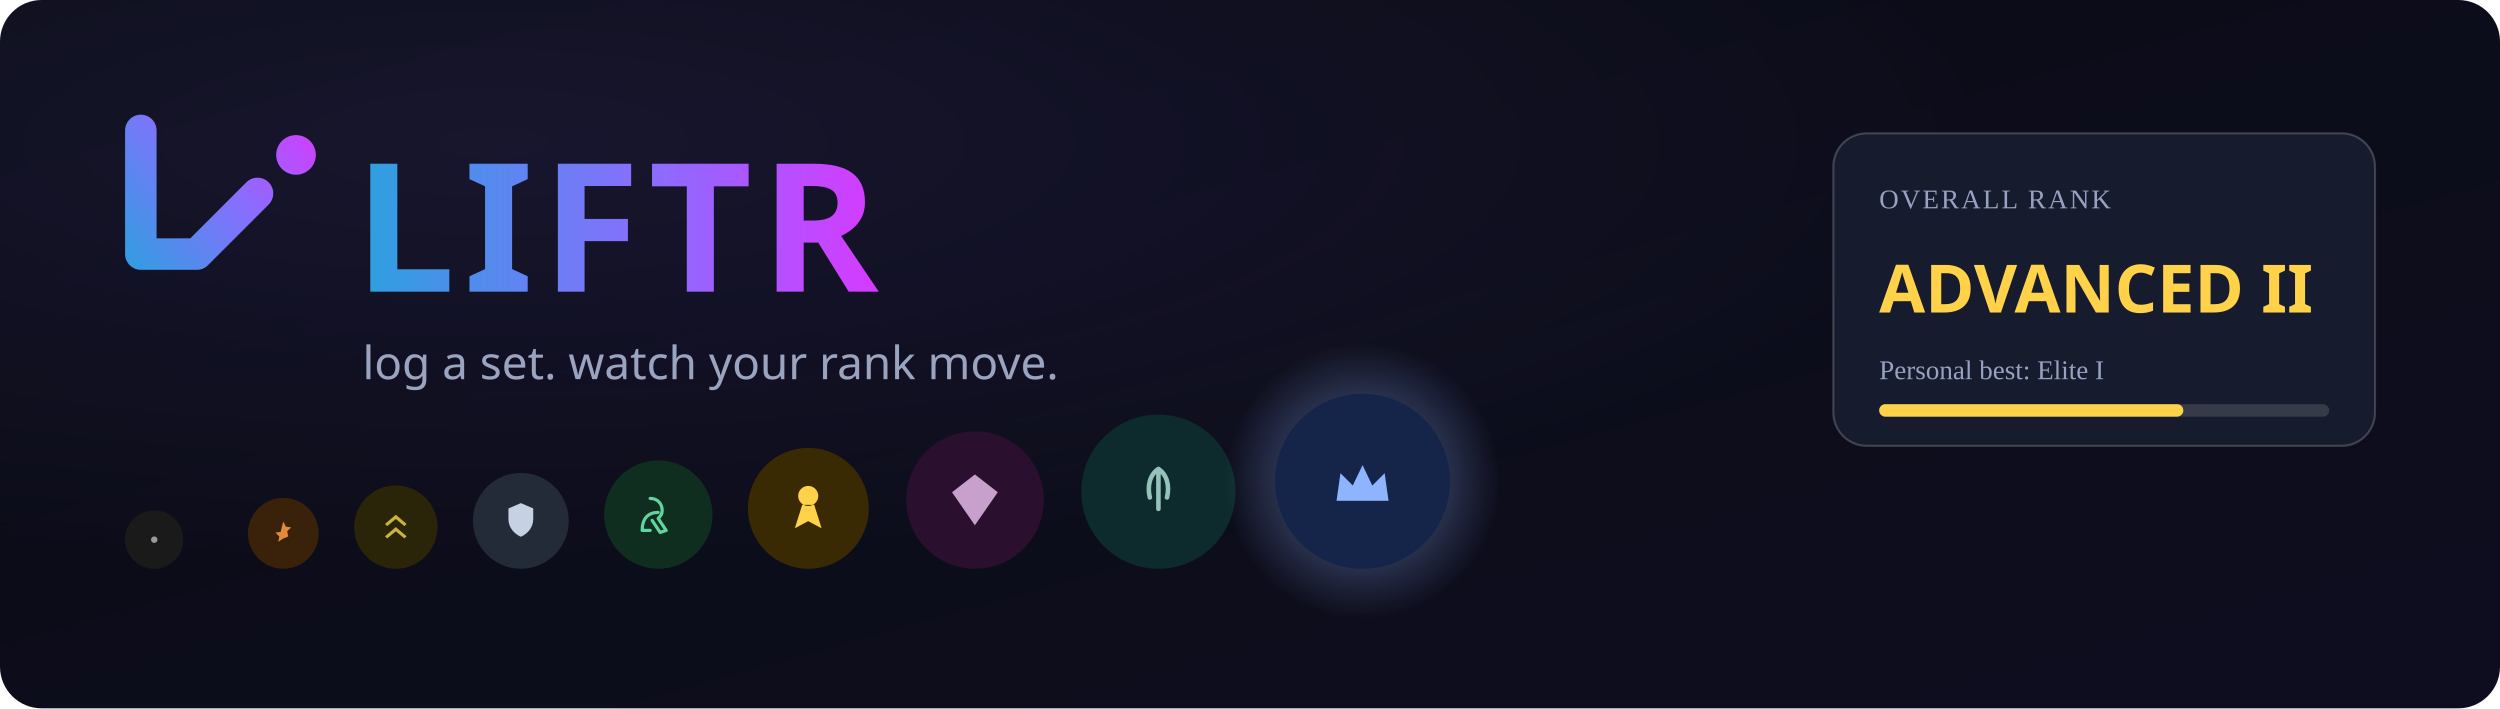
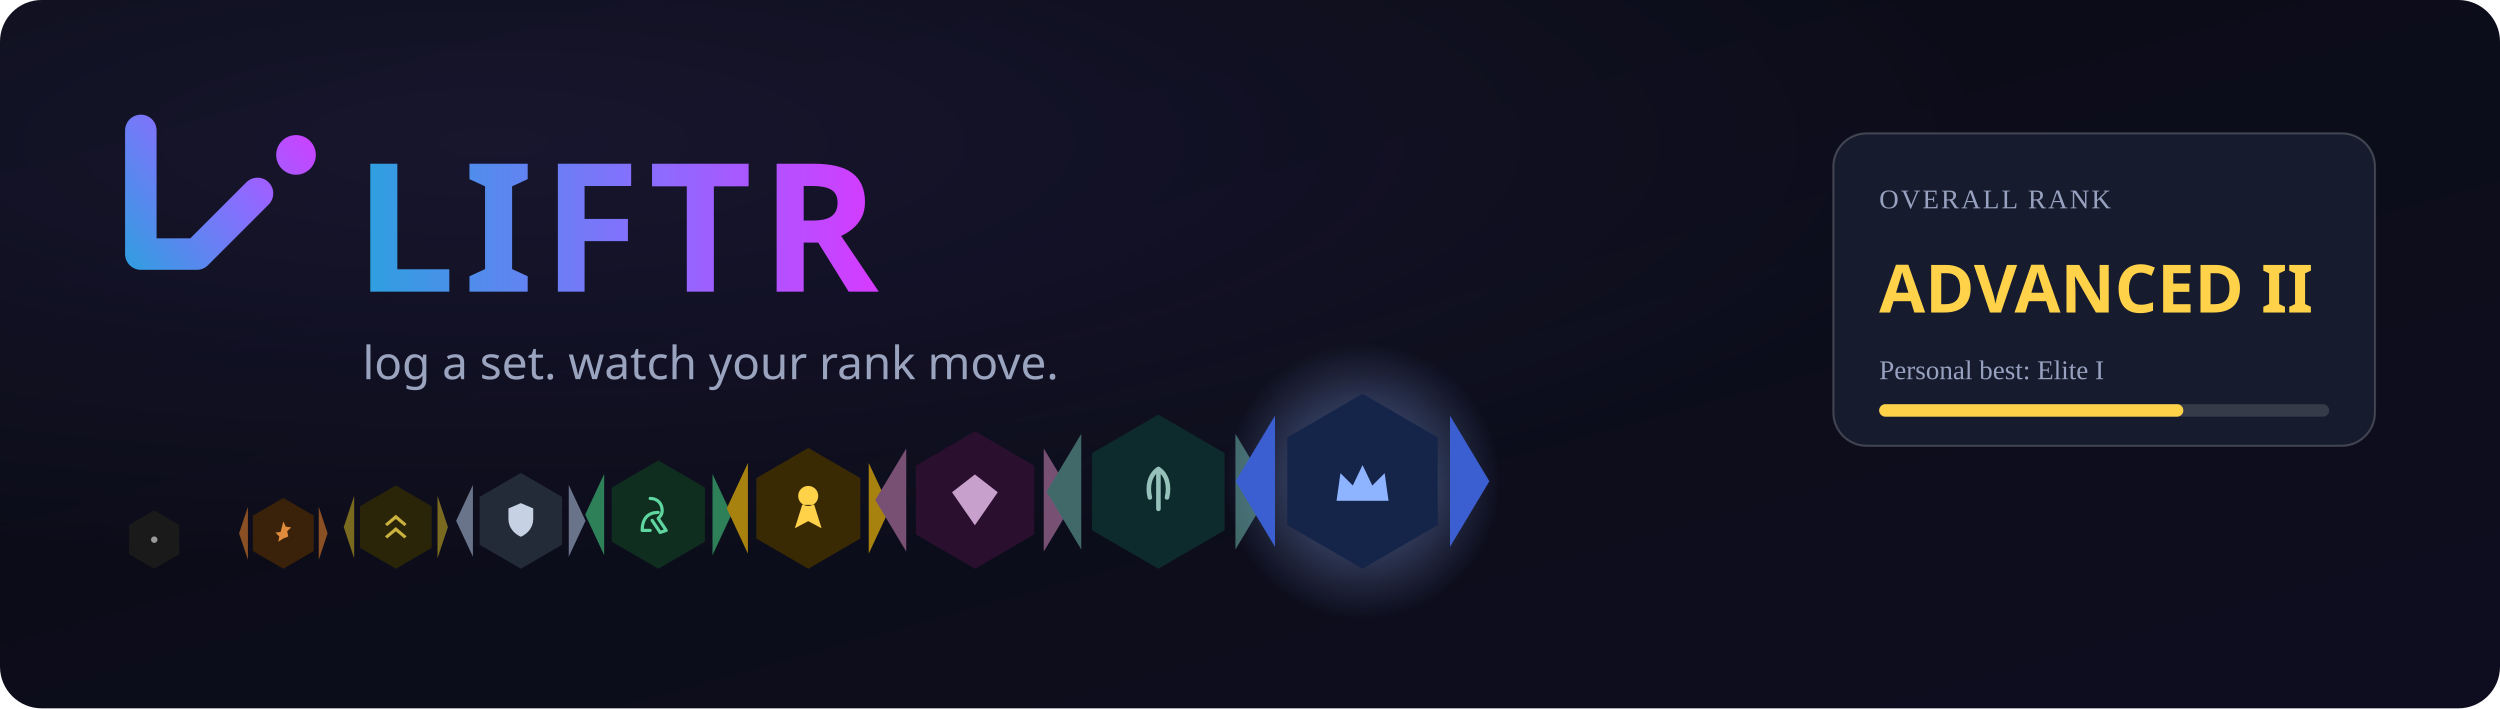
<svg xmlns="http://www.w3.org/2000/svg" viewBox="0 0 1200 340" width="1200" height="340" role="img" aria-label="Liftr — log a set, watch your rank move">
  <defs>
    <linearGradient id="bg" x1="0" y1="0" x2="1" y2="1">
      <stop offset="0%" stop-color="#0a0c14" />
      <stop offset="100%" stop-color="#0e0d20" />
    </linearGradient>
    <radialGradient id="wash" cx="20%" cy="20%" r="60%">
      <stop offset="0%" stop-color="rgba(138,109,255,0.10)" />
      <stop offset="100%" stop-color="rgba(138,109,255,0)" />
    </radialGradient>
    <linearGradient id="wordmark" x1="0" y1="0" x2="1" y2="0">
      <stop offset="0%" stop-color="#2f9fe0" />
      <stop offset="55%" stop-color="#8a6dff" />
      <stop offset="100%" stop-color="#d63aff" />
    </linearGradient>
    <linearGradient id="nebula" gradientUnits="userSpaceOnUse" x1="93" y1="389" x2="420" y2="123">
      <stop offset="0%" stop-color="#2f9fe0" />
      <stop offset="55%" stop-color="#8a6dff" />
      <stop offset="100%" stop-color="#d63aff" />
    </linearGradient>
    <radialGradient id="glow" cx="50%" cy="50%" r="50%">
      <stop offset="0%" stop-color="#8fb4ff" stop-opacity="0.55" />
      <stop offset="100%" stop-color="#8fb4ff" stop-opacity="0" />
    </radialGradient>
  </defs>
  <rect width="1200" height="340" rx="20" fill="url(#bg)" />
  <rect width="1200" height="340" rx="20" fill="url(#wash)" />
  <g transform="translate(34,20.6) scale(0.28)">
    <path d="M 120 150 L 120 362 L 216 362 L 320 258" fill="none" stroke="url(#nebula)" stroke-width="54" stroke-linecap="round" stroke-linejoin="round" />
    <circle cx="386" cy="192" r="34" fill="url(#nebula)" />
  </g>
  <text x="170" y="140" font-family="'Unbounded',system-ui,sans-serif" font-weight="800" font-size="86" letter-spacing="4" fill="url(#wordmark)">LIFTR</text>
  <text x="174" y="182" font-family="'Hanken Grotesk',system-ui,sans-serif" font-weight="400" font-size="22" fill="#9aa4bf">log a set. watch your rank move.</text>
  <g>
    <g transform="translate(60,245)">
-       <circle cx="14" cy="14" r="14" fill="#1a1a1a" />
+       <polygon points="14,0 26.04,7 26.04,21 14,28 1.96,21 1.96,7" fill="#1a1a1a" />
      <path transform="translate(7.8,7.8) scale(0.52)" d="M12 9a3 3 0 110 6 3 3 0 010-6z" fill="#9a9a9a" />
    </g>
    <g transform="translate(119,239)">
-       <circle cx="17" cy="17" r="17" fill="#3a2109" />
+       <polygon points="0,4.25 0,29.75 -4.25,17" fill="#8a4f22" />
+       <polygon points="34,4.25 34,29.75 38.25,17" fill="#8a4f22" />
+       <polygon points="17,0 31.62,8.5 31.62,25.5 17,34 2.38,25.5 2.38,8.5" fill="#3a2109" />
      <path transform="translate(9.4,9.4) scale(0.63)" d="M12 3l2 4 4 .5-3 3 .8 4L12 16l-3.8 2.5.8-4-3-3 4-.5z" fill="#e08a3c" />
    </g>
    <g transform="translate(170,233)">
-       <circle cx="20" cy="20" r="20" fill="#2a2508" />
+       <polygon points="0,5 0,35 -5,20" fill="#7a6a1f" />
+       <polygon points="40,5 40,35 45,20" fill="#7a6a1f" />
+       <polygon points="20,0 37.2,10 37.2,30 20,40 2.8,30 2.8,10" fill="#2a2508" />
      <path transform="translate(11.1,11.1) scale(0.74)" d="M12 4l7 6-1.4 1.4L12 6.8 6.4 11.4 5 10zM12 12l7 6-1.4 1.4L12 14.8l-5.6 4.6L5 18z" fill="#c9b23e" />
    </g>
    <g transform="translate(227,227)">
-       <circle cx="23" cy="23" r="23" fill="#232a38" />
+       <polygon points="0,5.75 0,40.25 -8.05,23" fill="#69748a" />
+       <polygon points="46,5.75 46,40.25 54.05,23" fill="#69748a" />
+       <polygon points="23,0 42.78,11.5 42.78,34.5 23,46 3.22,34.5 3.22,11.5" fill="#232a38" />
      <path transform="translate(12.8,12.8) scale(0.85)" d="M12 2l7 3v6c0 5-3.5 8.5-7 10-3.5-1.5-7-5-7-10V5z" fill="#c7d1e4" />
    </g>
    <g transform="translate(290,221)">
-       <circle cx="26" cy="26" r="26" fill="#0f2e1f" />
+       <polygon points="0,6.5 0,45.5 -9.1,26" fill="#2d8058" />
+       <polygon points="52,6.5 52,45.5 61.1,26" fill="#2d8058" />
+       <polygon points="26,0 48.36,13 48.36,39 26,52 3.64,39 3.64,13" fill="#0f2e1f" />
      <path transform="translate(14.4,14.4) scale(0.96)" d="M4 20c0-6 3-9 8-9M4 20h4M8 4c4 0 6 3 6 6 0 2-1 3-2 4l4 6-3 1-4-6" fill="none" stroke="#5fd6a0" stroke-width="1.6" stroke-linecap="round" stroke-linejoin="round" />
    </g>
    <g transform="translate(359,215)">
-       <circle cx="29" cy="29" r="29" fill="#3a2a04" />
+       <polygon points="0,7.25 0,50.75 -10.15,29" fill="#a7820f" />
+       <polygon points="58,7.25 58,50.75 68.15,29" fill="#a7820f" />
+       <polygon points="29,0 53.94,14.5 53.94,43.5 29,58 4.06,43.5 4.06,14.5" fill="#3a2a04" />
      <path transform="translate(16.1,16.1) scale(1.07)" d="M12 2a4.5 4.5 0 110 9 4.5 4.5 0 010-9zM9.3 10.5L6 21l6-3.2 6 3.2-3.3-10.5" fill="#ffd24a" />
    </g>
    <g transform="translate(435,207)">
-       <circle cx="33" cy="33" r="33" fill="#2a0f2e" />
+       <polygon points="0,8.25 0,57.75 -14.85,33" fill="#785074" />
+       <polygon points="66,8.25 66,57.75 80.85,33" fill="#785074" />
+       <polygon points="33,0 61.38,16.5 61.38,49.5 33,66 4.62,49.5 4.62,16.5" fill="#2a0f2e" />
      <path transform="translate(18.3,18.3) scale(1.22)" d="M12 2 3 9l9 13 9-13z" fill="#c8a0cc" />
    </g>
    <g transform="translate(519,199)">
-       <circle cx="37" cy="37" r="37" fill="#0d2b2c" />
+       <polygon points="0,9.25 0,64.75 -16.65,37" fill="#416969" />
+       <polygon points="74,9.25 74,64.75 90.65,37" fill="#416969" />
+       <polygon points="37,0 68.82,18.5 68.82,55.5 37,74 5.18,55.5 5.18,18.5" fill="#0d2b2c" />
      <path transform="translate(20.6,20.6) scale(1.37)" d="M12 4c-3 2-4 6-3 10M12 4c3 2 4 6 3 10M12 4v14" fill="none" stroke="#96c0ba" stroke-width="1.6" stroke-linecap="round" />
    </g>
    <g transform="translate(612,189)">
      <circle cx="42" cy="42" r="66" fill="url(#glow)" />
-       <circle cx="42" cy="42" r="42" fill="#152449" />
+       <polygon points="0,10.5 0,73.5 -18.9,42" fill="#3b5fd0" />
+       <polygon points="84,10.5 84,73.5 102.9,42" fill="#3b5fd0" />
+       <polygon points="42,0 78.12,21 78.12,63 42,84 5.88,63 5.88,21" fill="#152449" />
      <path transform="translate(23.3,23.3) scale(1.56)" d="M4 18h16l-1.2-8.5-3.8 3.8-3-6.3-3 6.3-3.8-3.8z" fill="#8fb4ff" />
    </g>
  </g>
  <g transform="translate(880,64)">
    <rect width="260" height="150" rx="16" fill="#161c2d" stroke="rgba(255,255,255,0.20)" />
    <text x="22" y="36" font-size="13" fill="#98a2c0" letter-spacing="1">OVERALL RANK</text>
    <text x="22" y="86" font-family="'Unbounded',system-ui,sans-serif" font-weight="800" font-size="32" fill="#ffd24a">ADVANCED II</text>
    <text x="22" y="118" font-size="13" fill="#98a2c0">Personal best: Elite I</text>
    <rect x="22" y="130" width="216" height="6" rx="3" fill="rgba(255,255,255,0.14)" />
    <rect x="22" y="130" width="146" height="6" rx="3" fill="#ffd24a" />
  </g>
</svg>
